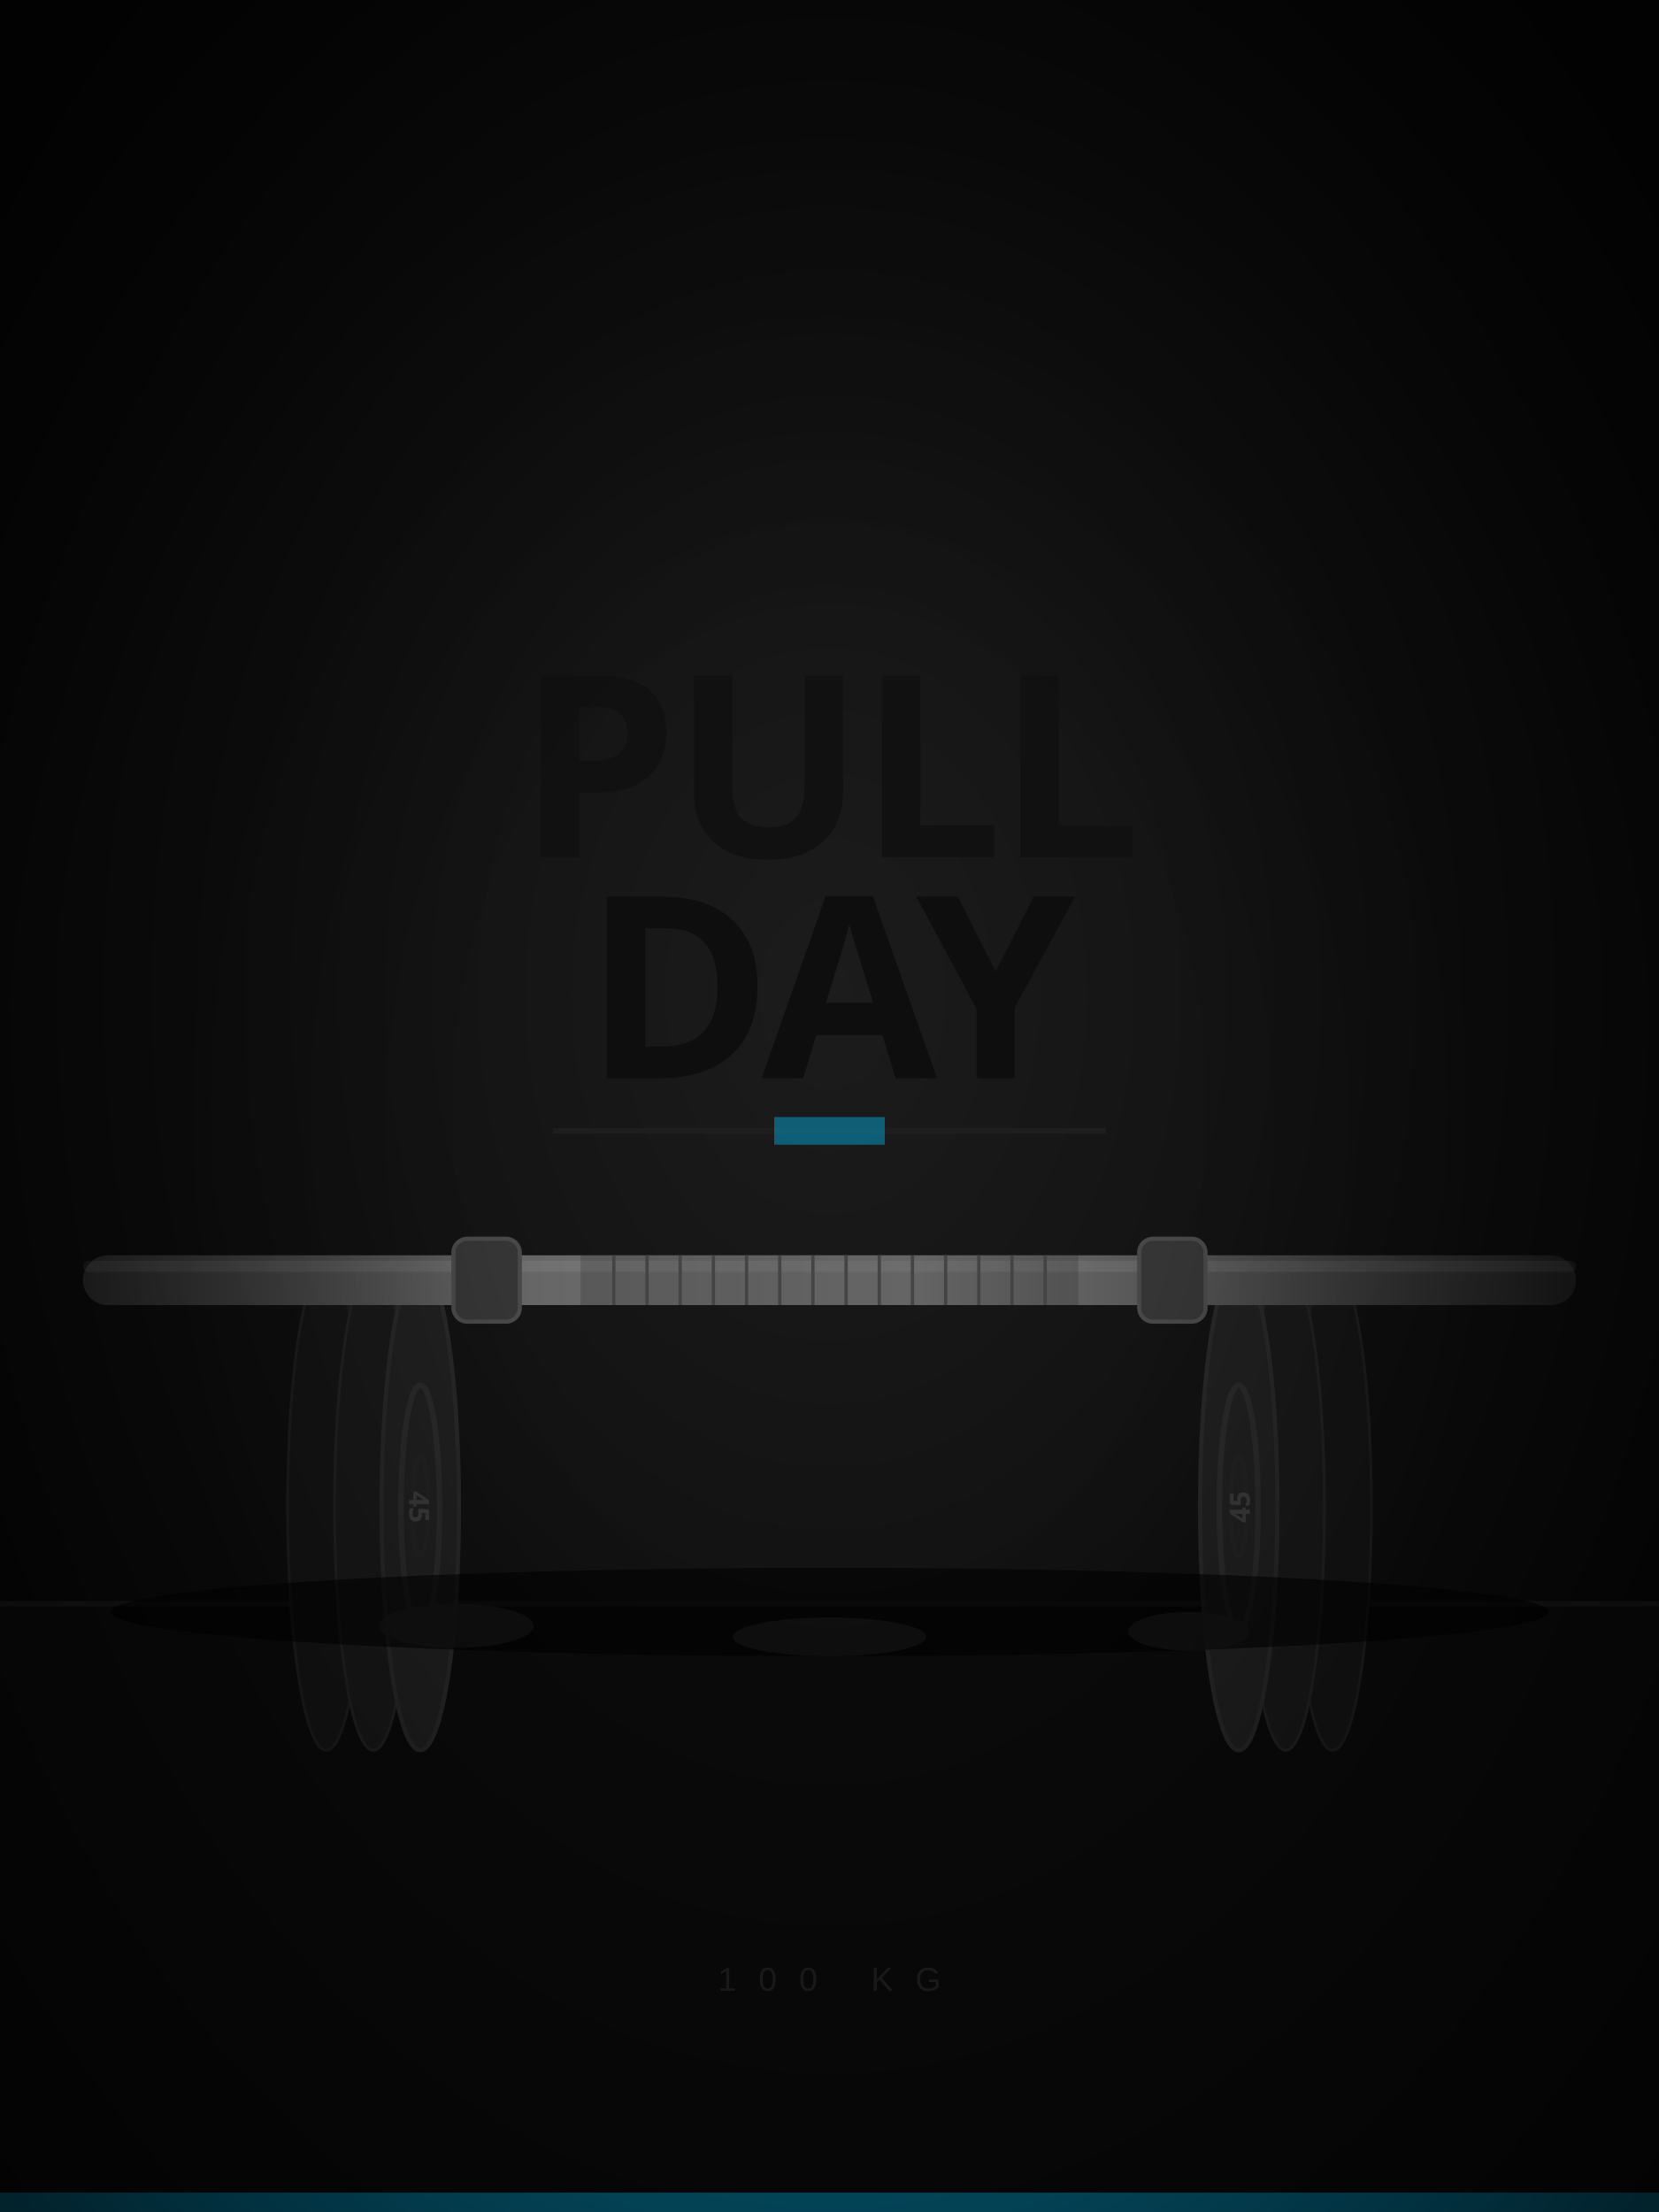
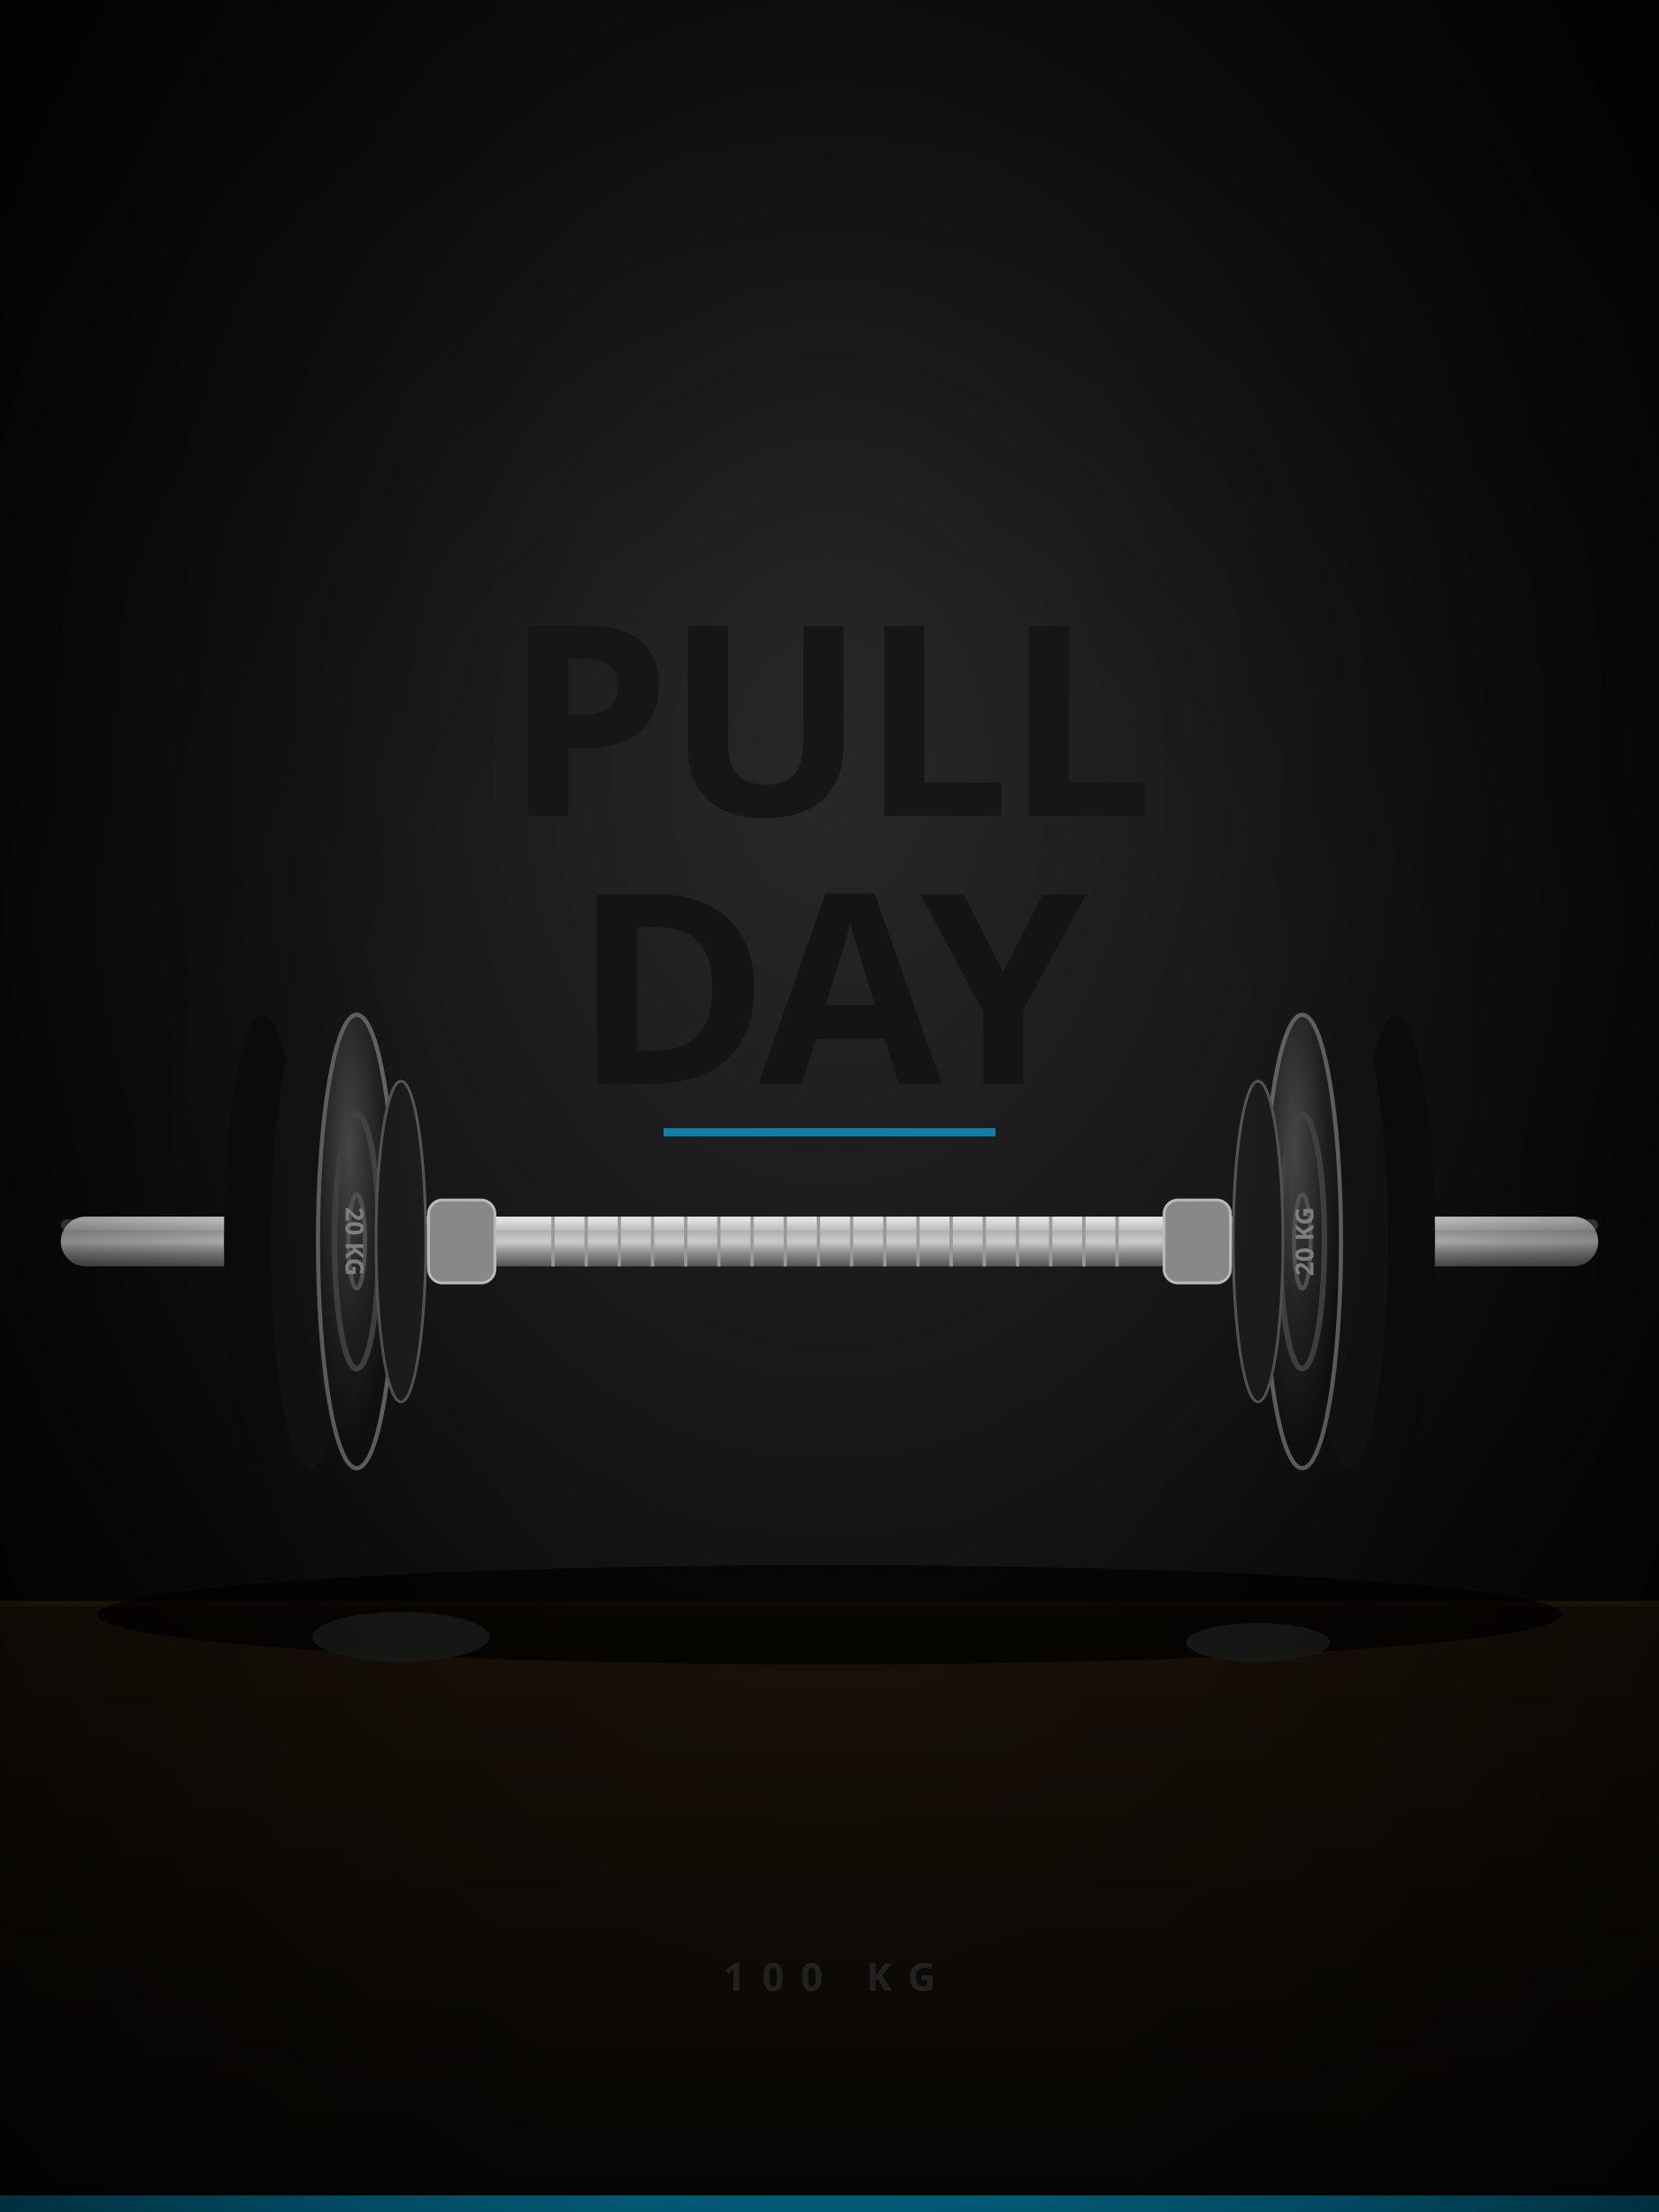
<svg xmlns="http://www.w3.org/2000/svg" viewBox="0 0 600 800">
  <defs>
-     <radialGradient id="g1bg" cx="50%" cy="45%" r="65%">
-       <stop offset="0%" stop-color="#1c1c1c" />
-       <stop offset="100%" stop-color="#050505" />
+     <radialGradient id="bg1" cx="50%" cy="40%" r="70%">
+       <stop offset="0%" stop-color="#1a1a1a" />
+       <stop offset="100%" stop-color="#060606" />
    </radialGradient>
-     <linearGradient id="g1bar" x1="0%" y1="0%" x2="100%" y2="0%">
+     <linearGradient id="bar1" x1="0%" y1="0%" x2="0%" y2="100%">
+       <stop offset="0%" stop-color="#e8e8e8" />
+       <stop offset="25%" stop-color="#aaaaaa" />
+       <stop offset="50%" stop-color="#cccccc" />
+       <stop offset="75%" stop-color="#888888" />
+       <stop offset="100%" stop-color="#555555" />
+     </linearGradient>
+     <radialGradient id="plate1" cx="40%" cy="30%" r="65%">
+       <stop offset="0%" stop-color="#4a4a4a" />
+       <stop offset="60%" stop-color="#222222" />
+       <stop offset="100%" stop-color="#111111" />
+     </radialGradient>
+     <radialGradient id="spot1" cx="50%" cy="35%" r="60%">
      <stop offset="0%" stop-color="#282828" />
-       <stop offset="30%" stop-color="#666" />
-       <stop offset="55%" stop-color="#777" />
-       <stop offset="100%" stop-color="#1e1e1e" />
-     </linearGradient>
-     <linearGradient id="g1plate-l" x1="0%" y1="0%" x2="100%" y2="0%">
-       <stop offset="0%" stop-color="#111" />
-       <stop offset="50%" stop-color="#303030" />
-       <stop offset="100%" stop-color="#1a1a1a" />
+       <stop offset="100%" stop-color="#060606" />
+     </radialGradient>
+     <linearGradient id="floor1" x1="0%" y1="0%" x2="0%" y2="100%">
+       <stop offset="0%" stop-color="#1a1208" />
+       <stop offset="100%" stop-color="#0a0806" />
    </linearGradient>
  </defs>
-   <rect width="600" height="800" fill="#050505" />
-   <rect width="600" height="800" fill="url(#g1bg)" />
-   <rect x="0" y="580" width="600" height="220" fill="#0b0b0b" />
-   <line x1="0" y1="580" x2="600" y2="580" stroke="#181818" stroke-width="2" />
-   <ellipse cx="118" cy="545" rx="14" ry="88" fill="#151515" stroke="#1e1e1e" stroke-width="1" />
-   <ellipse cx="135" cy="545" rx="14" ry="88" fill="#191919" stroke="#222" stroke-width="1" />
-   <ellipse cx="152" cy="545" rx="14" ry="88" fill="#202020" stroke="#282828" stroke-width="1.5" />
-   <ellipse cx="152" cy="545" rx="7" ry="44" fill="none" stroke="#2a2a2a" stroke-width="2" />
-   <ellipse cx="152" cy="545" rx="3" ry="18" fill="none" stroke="#222" stroke-width="1.5" />
-   <text x="152" y="549" text-anchor="middle" font-family="Arial Black" font-weight="900" font-size="10" fill="#3a3a3a" transform="rotate(90,152,545)">45</text>
-   <ellipse cx="482" cy="545" rx="14" ry="88" fill="#151515" stroke="#1e1e1e" stroke-width="1" />
-   <ellipse cx="465" cy="545" rx="14" ry="88" fill="#191919" stroke="#222" stroke-width="1" />
-   <ellipse cx="448" cy="545" rx="14" ry="88" fill="#202020" stroke="#282828" stroke-width="1.5" />
-   <ellipse cx="448" cy="545" rx="7" ry="44" fill="none" stroke="#2a2a2a" stroke-width="2" />
-   <ellipse cx="448" cy="545" rx="3" ry="18" fill="none" stroke="#222" stroke-width="1.5" />
-   <text x="448" y="549" text-anchor="middle" font-family="Arial Black" font-weight="900" font-size="10" fill="#3a3a3a" transform="rotate(-90,448,545)">45</text>
-   <rect x="30" y="454" width="540" height="18" rx="9" fill="url(#g1bar)" />
-   <rect x="30" y="456" width="540" height="4" rx="2" fill="rgba(255,255,255,0.07)" />
-   <rect x="164" y="448" width="24" height="30" rx="5" fill="#353535" stroke="#484848" stroke-width="1.5" />
-   <rect x="412" y="448" width="24" height="30" rx="5" fill="#353535" stroke="#484848" stroke-width="1.5" />
-   <rect x="210" y="454" width="180" height="18" fill="rgba(0,0,0,0.15)" />
-   <line x1="222" y1="454" x2="222" y2="472" stroke="#444" stroke-width="1.2" />
-   <line x1="234" y1="454" x2="234" y2="472" stroke="#444" stroke-width="1.2" />
-   <line x1="246" y1="454" x2="246" y2="472" stroke="#444" stroke-width="1.2" />
-   <line x1="258" y1="454" x2="258" y2="472" stroke="#444" stroke-width="1.2" />
-   <line x1="270" y1="454" x2="270" y2="472" stroke="#444" stroke-width="1.2" />
-   <line x1="282" y1="454" x2="282" y2="472" stroke="#444" stroke-width="1.2" />
-   <line x1="294" y1="454" x2="294" y2="472" stroke="#444" stroke-width="1.2" />
-   <line x1="306" y1="454" x2="306" y2="472" stroke="#444" stroke-width="1.2" />
-   <line x1="318" y1="454" x2="318" y2="472" stroke="#444" stroke-width="1.2" />
-   <line x1="330" y1="454" x2="330" y2="472" stroke="#444" stroke-width="1.2" />
-   <line x1="342" y1="454" x2="342" y2="472" stroke="#444" stroke-width="1.2" />
-   <line x1="354" y1="454" x2="354" y2="472" stroke="#444" stroke-width="1.2" />
-   <line x1="366" y1="454" x2="366" y2="472" stroke="#444" stroke-width="1.2" />
-   <line x1="378" y1="454" x2="378" y2="472" stroke="#444" stroke-width="1.2" />
-   <ellipse cx="300" cy="583" rx="260" ry="16" fill="rgba(0,0,0,0.6)" />
-   <ellipse cx="165" cy="588" rx="28" ry="8" fill="#111" opacity="0.8" />
-   <ellipse cx="430" cy="590" rx="22" ry="7" fill="#111" opacity="0.8" />
-   <ellipse cx="300" cy="592" rx="35" ry="7" fill="#0f0f0f" />
-   <text x="300" y="310" text-anchor="middle" font-family="Arial Black" font-weight="900" font-size="92" fill="#111" letter-spacing="-2">PULL</text>
-   <text x="300" y="390" text-anchor="middle" font-family="Arial Black" font-weight="900" font-size="92" fill="#0e0e0e" letter-spacing="-2">DAY</text>
-   <rect x="200" y="408" width="200" height="2" fill="#1e1e1e" />
-   <rect x="280" y="404" width="40" height="10" fill="#00c3ff" opacity="0.4" />
-   <text x="300" y="720" text-anchor="middle" font-family="Arial" font-weight="300" font-size="12" fill="#222" letter-spacing="8">100 KG</text>
-   <rect x="0" y="793" width="600" height="7" fill="#00c3ff" opacity="0.55" />
-   <radialGradient id="g1vig" cx="50%" cy="50%" r="70%">
-     <stop offset="30%" stop-color="transparent" />
-     <stop offset="100%" stop-color="rgba(0,0,0,0.7)" />
+   <rect width="600" height="800" fill="#060606" />
+   <rect width="600" height="800" fill="url(#spot1)" />
+   <rect x="0" y="580" width="600" height="220" fill="url(#floor1)" />
+   <line x1="0" y1="580" x2="600" y2="580" stroke="#2a1e0a" stroke-width="2" />
+   <rect x="22" y="440" width="556" height="18" rx="9" fill="url(#bar1)" />
+   <rect x="22" y="441" width="556" height="4" rx="2" fill="rgba(255,255,255,0.25)" />
+   <ellipse cx="95" cy="449" rx="14" ry="82" fill="#0d0d0d" />
+   <ellipse cx="112" cy="449" rx="14" ry="82" fill="#141414" />
+   <ellipse cx="129" cy="449" rx="14" ry="82" fill="url(#plate1)" />
+   <ellipse cx="129" cy="449" rx="14" ry="82" fill="none" stroke="#666" stroke-width="1.5" />
+   <ellipse cx="129" cy="449" rx="8" ry="46" fill="none" stroke="#444" stroke-width="2" />
+   <ellipse cx="129" cy="449" rx="3" ry="17" fill="none" stroke="#555" stroke-width="1.5" />
+   <text x="129" y="453" text-anchor="middle" font-family="Arial Black" font-size="9" font-weight="900" fill="#888" transform="rotate(90,129,449)">20 KG</text>
+   <ellipse cx="505" cy="449" rx="14" ry="82" fill="#0d0d0d" />
+   <ellipse cx="488" cy="449" rx="14" ry="82" fill="#141414" />
+   <ellipse cx="471" cy="449" rx="14" ry="82" fill="url(#plate1)" />
+   <ellipse cx="471" cy="449" rx="14" ry="82" fill="none" stroke="#666" stroke-width="1.5" />
+   <ellipse cx="471" cy="449" rx="8" ry="46" fill="none" stroke="#444" stroke-width="2" />
+   <ellipse cx="471" cy="449" rx="3" ry="17" fill="none" stroke="#555" stroke-width="1.5" />
+   <text x="471" y="453" text-anchor="middle" font-family="Arial Black" font-size="9" font-weight="900" fill="#888" transform="rotate(-90,471,449)">20 KG</text>
+   <ellipse cx="145" cy="449" rx="9" ry="58" fill="#1c1c1c" stroke="#555" stroke-width="1" />
+   <ellipse cx="455" cy="449" rx="9" ry="58" fill="#1c1c1c" stroke="#555" stroke-width="1" />
+   <rect x="155" y="434" width="24" height="30" rx="5" fill="#888" stroke="#bbb" stroke-width="1" />
+   <rect x="421" y="434" width="24" height="30" rx="5" fill="#888" stroke="#bbb" stroke-width="1" />
+   <line x1="200" y1="440" x2="200" y2="458" stroke="#999" stroke-width="1.2" />
+   <line x1="212" y1="440" x2="212" y2="458" stroke="#999" stroke-width="1.2" />
+   <line x1="224" y1="440" x2="224" y2="458" stroke="#999" stroke-width="1.2" />
+   <line x1="236" y1="440" x2="236" y2="458" stroke="#999" stroke-width="1.2" />
+   <line x1="248" y1="440" x2="248" y2="458" stroke="#999" stroke-width="1.2" />
+   <line x1="260" y1="440" x2="260" y2="458" stroke="#999" stroke-width="1.2" />
+   <line x1="272" y1="440" x2="272" y2="458" stroke="#999" stroke-width="1.2" />
+   <line x1="284" y1="440" x2="284" y2="458" stroke="#999" stroke-width="1.2" />
+   <line x1="296" y1="440" x2="296" y2="458" stroke="#999" stroke-width="1.2" />
+   <line x1="308" y1="440" x2="308" y2="458" stroke="#999" stroke-width="1.2" />
+   <line x1="320" y1="440" x2="320" y2="458" stroke="#999" stroke-width="1.2" />
+   <line x1="332" y1="440" x2="332" y2="458" stroke="#999" stroke-width="1.2" />
+   <line x1="344" y1="440" x2="344" y2="458" stroke="#999" stroke-width="1.2" />
+   <line x1="356" y1="440" x2="356" y2="458" stroke="#999" stroke-width="1.2" />
+   <line x1="368" y1="440" x2="368" y2="458" stroke="#999" stroke-width="1.2" />
+   <line x1="380" y1="440" x2="380" y2="458" stroke="#999" stroke-width="1.2" />
+   <line x1="392" y1="440" x2="392" y2="458" stroke="#999" stroke-width="1.2" />
+   <line x1="404" y1="440" x2="404" y2="458" stroke="#999" stroke-width="1.2" />
+   <ellipse cx="300" cy="584" rx="265" ry="18" fill="rgba(0,0,0,0.7)" />
+   <ellipse cx="145" cy="592" rx="32" ry="9" fill="#1e1e1e" opacity="0.8" />
+   <ellipse cx="455" cy="594" rx="26" ry="7" fill="#1e1e1e" opacity="0.8" />
+   <text x="300" y="295" text-anchor="middle" font-family="Arial Black" font-weight="900" font-size="96" fill="#161616" letter-spacing="-2">PULL</text>
+   <text x="300" y="392" text-anchor="middle" font-family="Arial Black" font-weight="900" font-size="96" fill="#141414" letter-spacing="-2">DAY</text>
+   <rect x="240" y="408" width="120" height="3" fill="#00c3ff" opacity="0.6" />
+   <text x="300" y="720" text-anchor="middle" font-family="Arial Black" font-weight="900" font-size="14" fill="#2a2a2a" letter-spacing="6">100 KG</text>
+   <rect x="0" y="794" width="600" height="6" fill="#00c3ff" opacity="0.7" />
+   <radialGradient id="vig1" cx="50%" cy="50%" r="70%">
+     <stop offset="35%" stop-color="transparent" />
+     <stop offset="100%" stop-color="rgba(0,0,0,0.65)" />
  </radialGradient>
-   <rect width="600" height="800" fill="url(#g1vig)" />
+   <rect width="600" height="800" fill="url(#vig1)" />
</svg>
